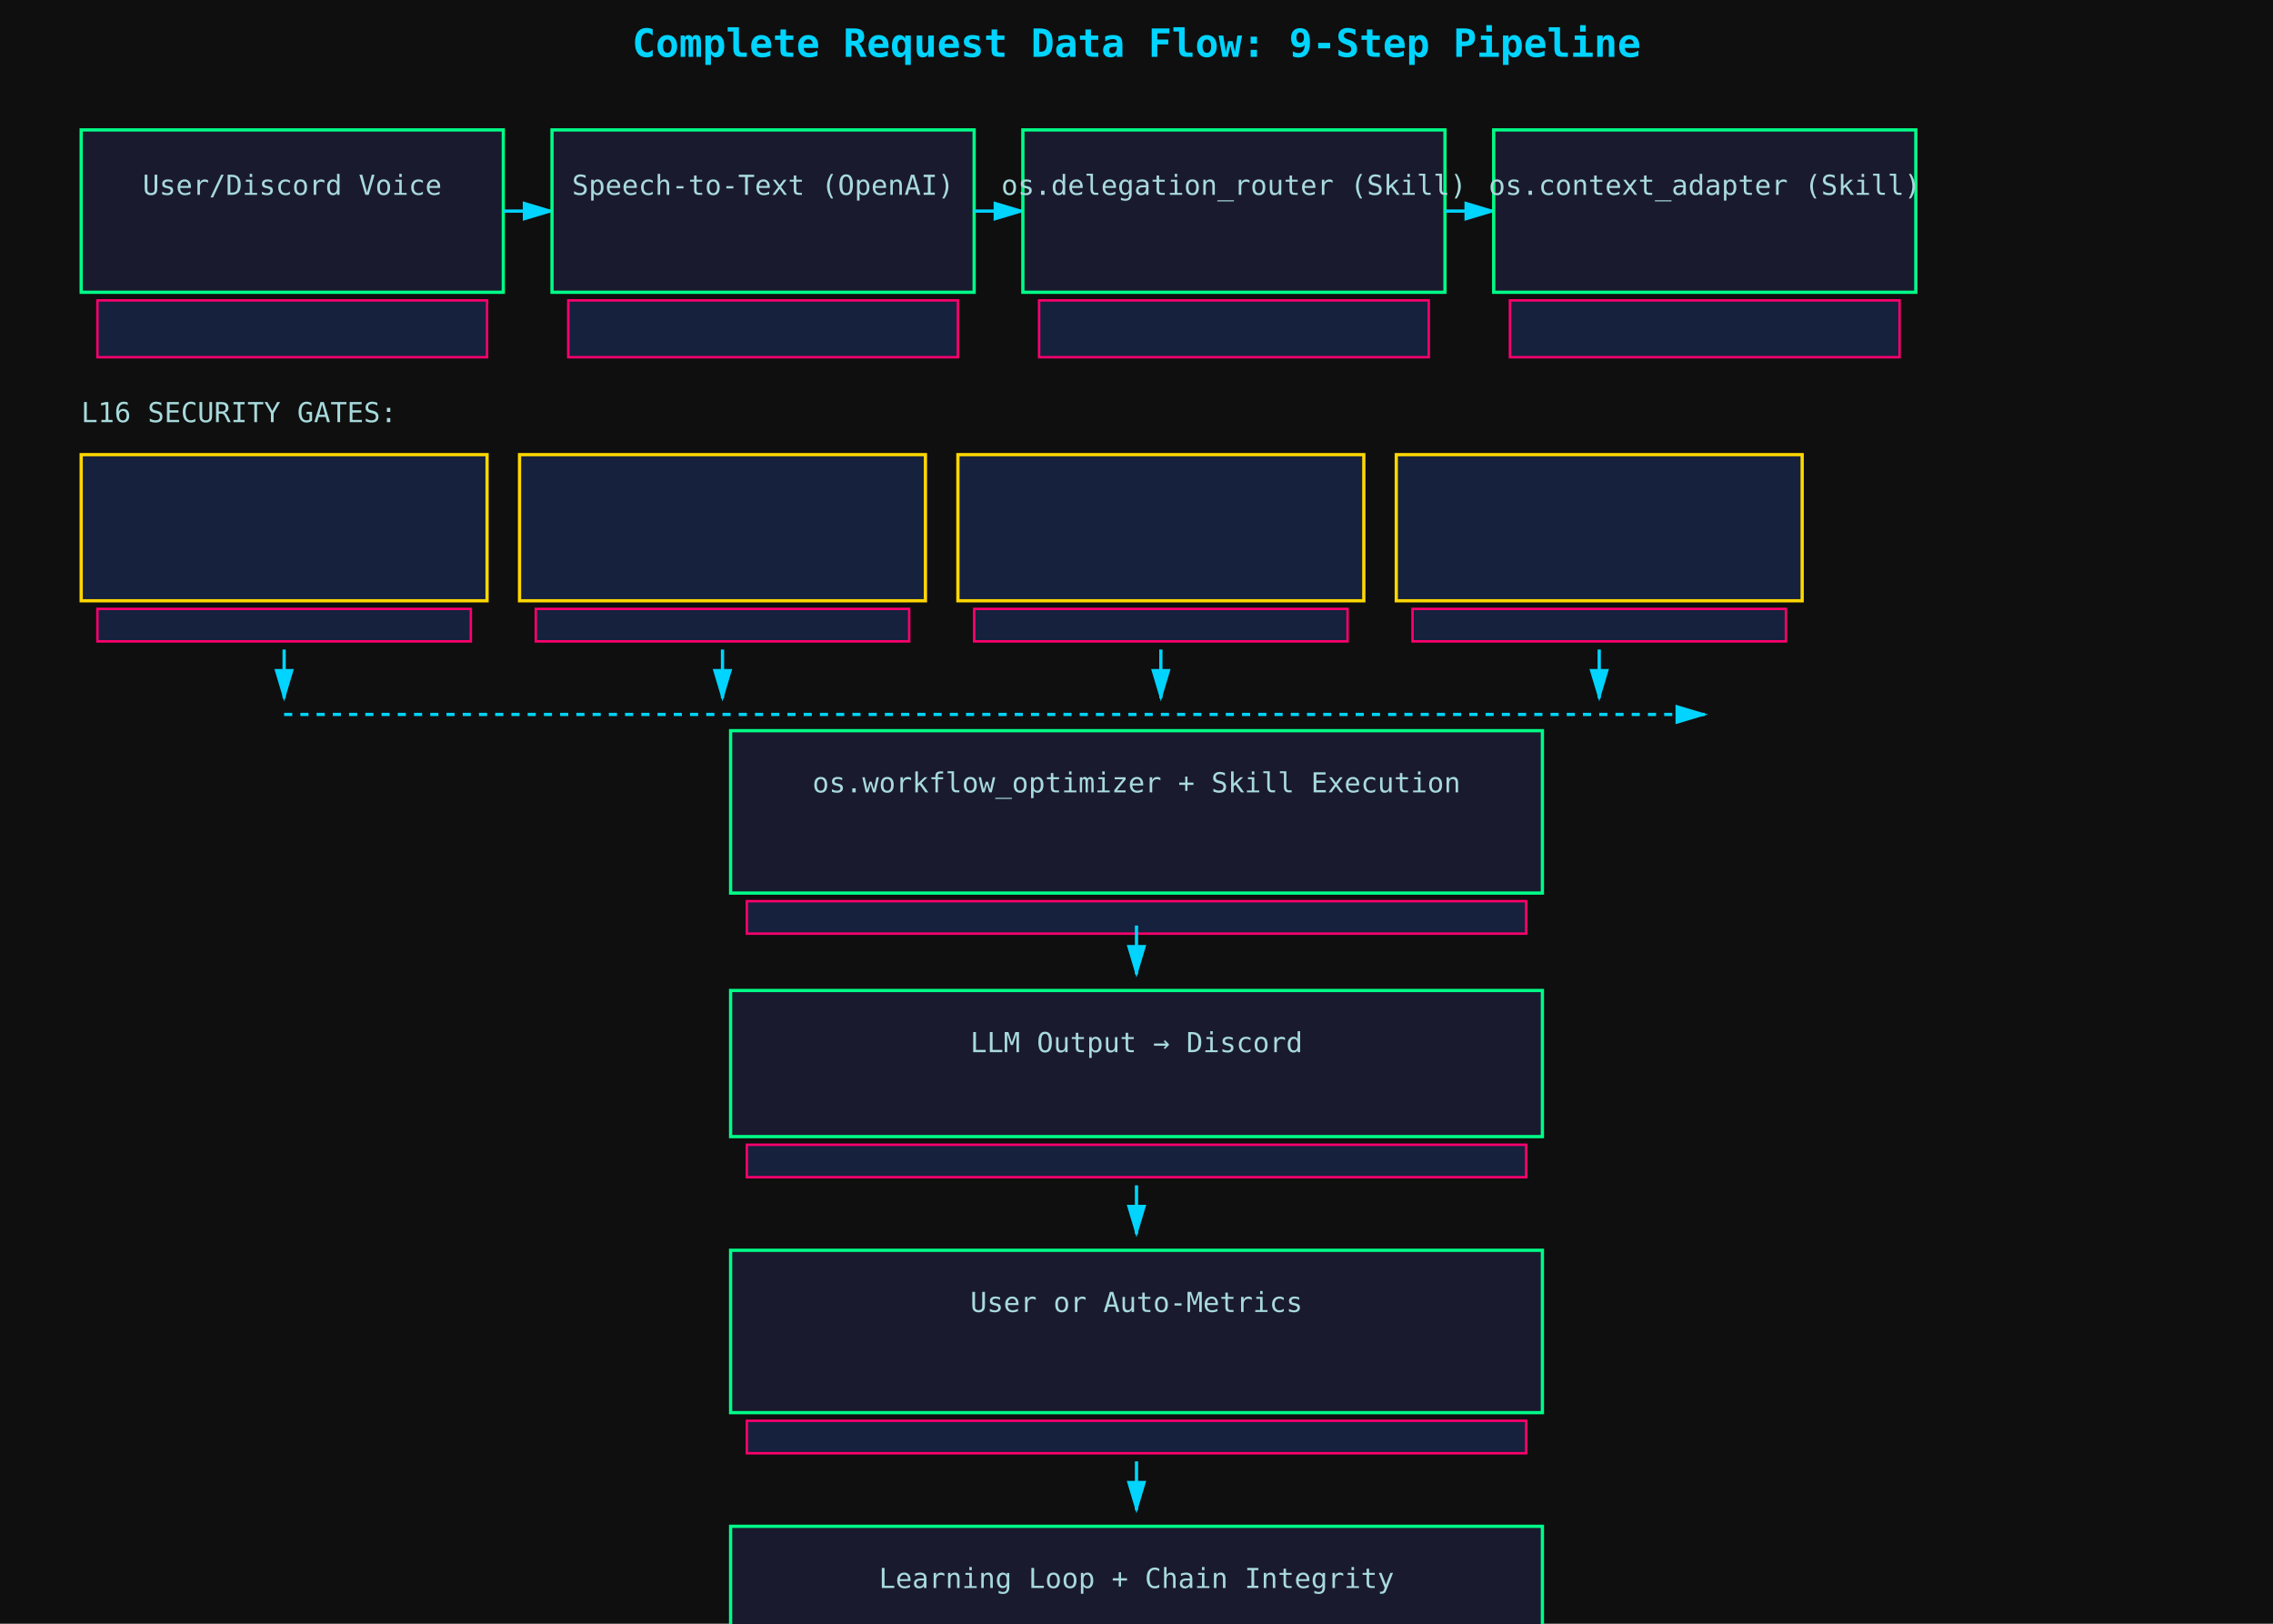
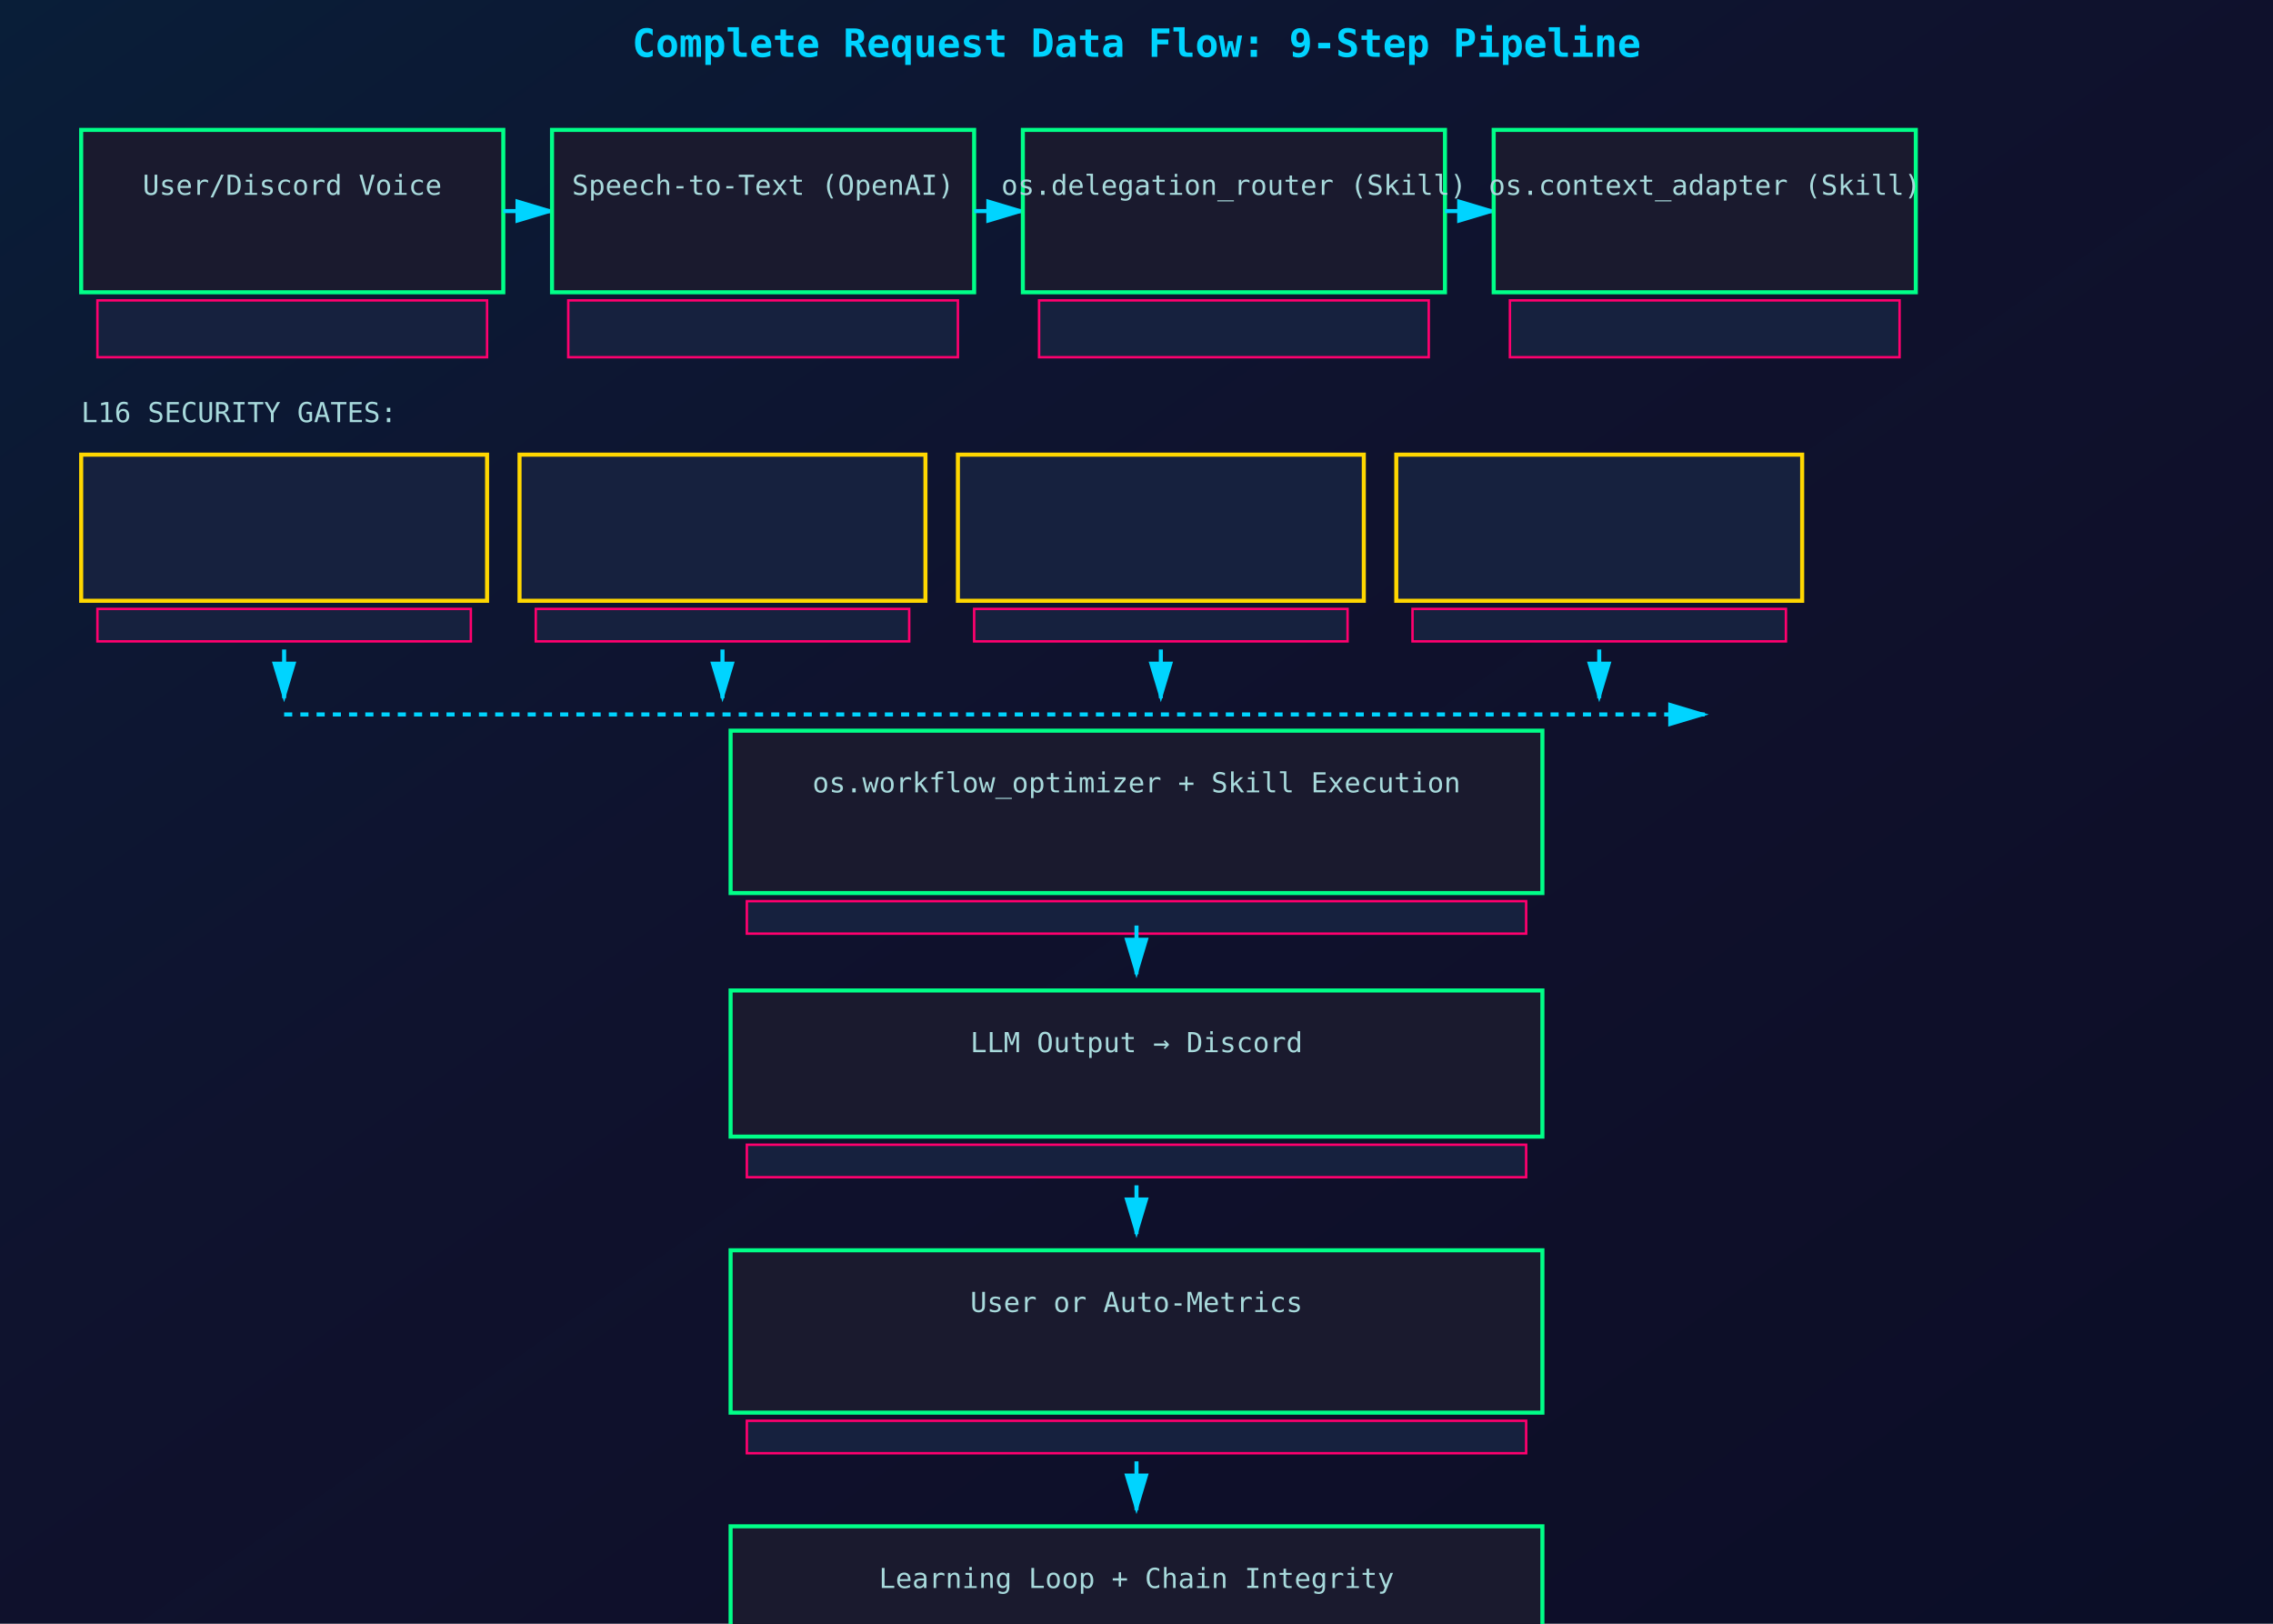
<svg xmlns="http://www.w3.org/2000/svg" viewBox="0 0 1400 1000">
  <defs>
+     <linearGradient id="grad" x1="0%" y1="0%" x2="100%" y2="100%">
+       <stop offset="0%" style="stop-color:#00d4ff;stop-opacity:0.08" />
+       <stop offset="100%" style="stop-color:#ff006e;stop-opacity:0" />
+     </linearGradient>
    <style>
-       .bg { fill: #0f0f0f; }
+       .bg { fill: #0a0e27; }
      .title { font-size: 24px; font-weight: bold; fill: #00d4ff; font-family: monospace; }
-       .step-box { fill: #1a1a2e; stroke: #00ff88; stroke-width: 2; }
+       .step-box { fill: #1a1a2e; stroke: #00ff88; stroke-width: 2.5; }
      .audit-box { fill: #16213e; stroke: #ff006e; stroke-width: 1.5; }
-       .gate-box { fill: #16213e; stroke: #ffd700; stroke-width: 2; }
+       .gate-box { fill: #16213e; stroke: #ffd700; stroke-width: 2.5; }
      .label { font-size: 17px; fill: #a8dadc; font-family: monospace; }
      .desc { font-size: 15px; fill: #888; font-family: monospace; }
      .code { font-size: 14px; fill: #00ff88; font-family: monospace; }
-       .arrow { stroke: #00d4ff; stroke-width: 2; fill: none; marker-end: url(#arrowhead); }
+       .arrow { stroke: #00d4ff; stroke-width: 2.5; fill: none; marker-end: url(#arrowhead); }
      .arrow-audit { stroke: #ff006e; stroke-width: 1.5; fill: none; marker-end: url(#arrowhead-audit); }
      .number { font-size: 22px; font-weight: bold; fill: #ffd700; font-family: monospace; }
    </style>
    <marker id="arrowhead" markerWidth="10" markerHeight="10" refX="9" refY="3" orient="auto">
      <polygon points="0 0, 10 3, 0 6" fill="#00d4ff" />
    </marker>
    <marker id="arrowhead-audit" markerWidth="10" markerHeight="10" refX="9" refY="3" orient="auto">
      <polygon points="0 0, 10 3, 0 6" fill="#ff006e" />
    </marker>
  </defs>
  <rect class="bg" width="1400" height="1000" />
+   <rect x="0" y="0" width="1400" height="1000" fill="url(#grad)" />
  <text x="700" y="35" class="title" text-anchor="middle">Complete Request Data Flow: 9-Step Pipeline</text>
  <g id="step1">
    <rect class="step-box" x="50" y="80" width="260" height="100" />
    <text x="180" y="120" class="label" text-anchor="middle">User/Discord Voice</text>
    <rect class="audit-box" x="60" y="185" width="240" height="35" />
  </g>
  <path class="arrow" d="M 310 130 L 340 130" />
  <g id="step2">
    <rect class="step-box" x="340" y="80" width="260" height="100" />
    <text x="470" y="120" class="label" text-anchor="middle">Speech-to-Text (OpenAI)</text>
    <rect class="audit-box" x="350" y="185" width="240" height="35" />
  </g>
  <path class="arrow" d="M 600 130 L 630 130" />
  <g id="step3">
    <rect class="step-box" x="630" y="80" width="260" height="100" />
    <text x="760" y="120" class="label" text-anchor="middle">os.delegation_router (Skill)</text>
    <rect class="audit-box" x="640" y="185" width="240" height="35" />
  </g>
  <path class="arrow" d="M 890 130 L 920 130" />
  <g id="step4">
    <rect class="step-box" x="920" y="80" width="260" height="100" />
    <text x="1050" y="120" class="label" text-anchor="middle">os.context_adapter (Skill)</text>
    <rect class="audit-box" x="930" y="185" width="240" height="35" />
  </g>
  <text x="50" y="260" class="label">L16 SECURITY GATES:</text>
  <g id="step5a">
    <rect class="gate-box" x="50" y="280" width="250" height="90" />
    <rect class="audit-box" x="60" y="375" width="230" height="20" />
  </g>
  <g id="step5b">
    <rect class="gate-box" x="320" y="280" width="250" height="90" />
    <rect class="audit-box" x="330" y="375" width="230" height="20" />
  </g>
  <g id="step5c">
    <rect class="gate-box" x="590" y="280" width="250" height="90" />
    <rect class="audit-box" x="600" y="375" width="230" height="20" />
  </g>
  <g id="step5d">
    <rect class="gate-box" x="860" y="280" width="250" height="90" />
    <rect class="audit-box" x="870" y="375" width="230" height="20" />
  </g>
  <path class="arrow" d="M 175 400 L 175 430" />
  <path class="arrow" d="M 445 400 L 445 430" />
  <path class="arrow" d="M 715 400 L 715 430" />
  <path class="arrow" d="M 985 400 L 985 430" />
  <path class="arrow" d="M 175 440 L 1050 440" stroke-dasharray="5,5" />
  <g id="step6">
    <rect class="step-box" x="450" y="450" width="500" height="100" />
    <text x="700" y="488" class="label" text-anchor="middle">os.workflow_optimizer + Skill Execution</text>
    <rect class="audit-box" x="460" y="555" width="480" height="20" />
  </g>
  <path class="arrow" d="M 700 570 L 700 600" />
  <g id="step7">
    <rect class="step-box" x="450" y="610" width="500" height="90" />
    <text x="700" y="648" class="label" text-anchor="middle">LLM Output → Discord</text>
    <rect class="audit-box" x="460" y="705" width="480" height="20" />
  </g>
  <path class="arrow" d="M 700 730 L 700 760" />
  <g id="step8">
    <rect class="step-box" x="450" y="770" width="500" height="100" />
    <text x="700" y="808" class="label" text-anchor="middle">User or Auto-Metrics</text>
    <rect class="audit-box" x="460" y="875" width="480" height="20" />
  </g>
  <path class="arrow" d="M 700 900 L 700 930" />
  <g id="step9">
    <rect class="step-box" x="450" y="940" width="500" height="100" />
    <text x="700" y="978" class="label" text-anchor="middle">Learning Loop + Chain Integrity</text>
  </g>
</svg>
